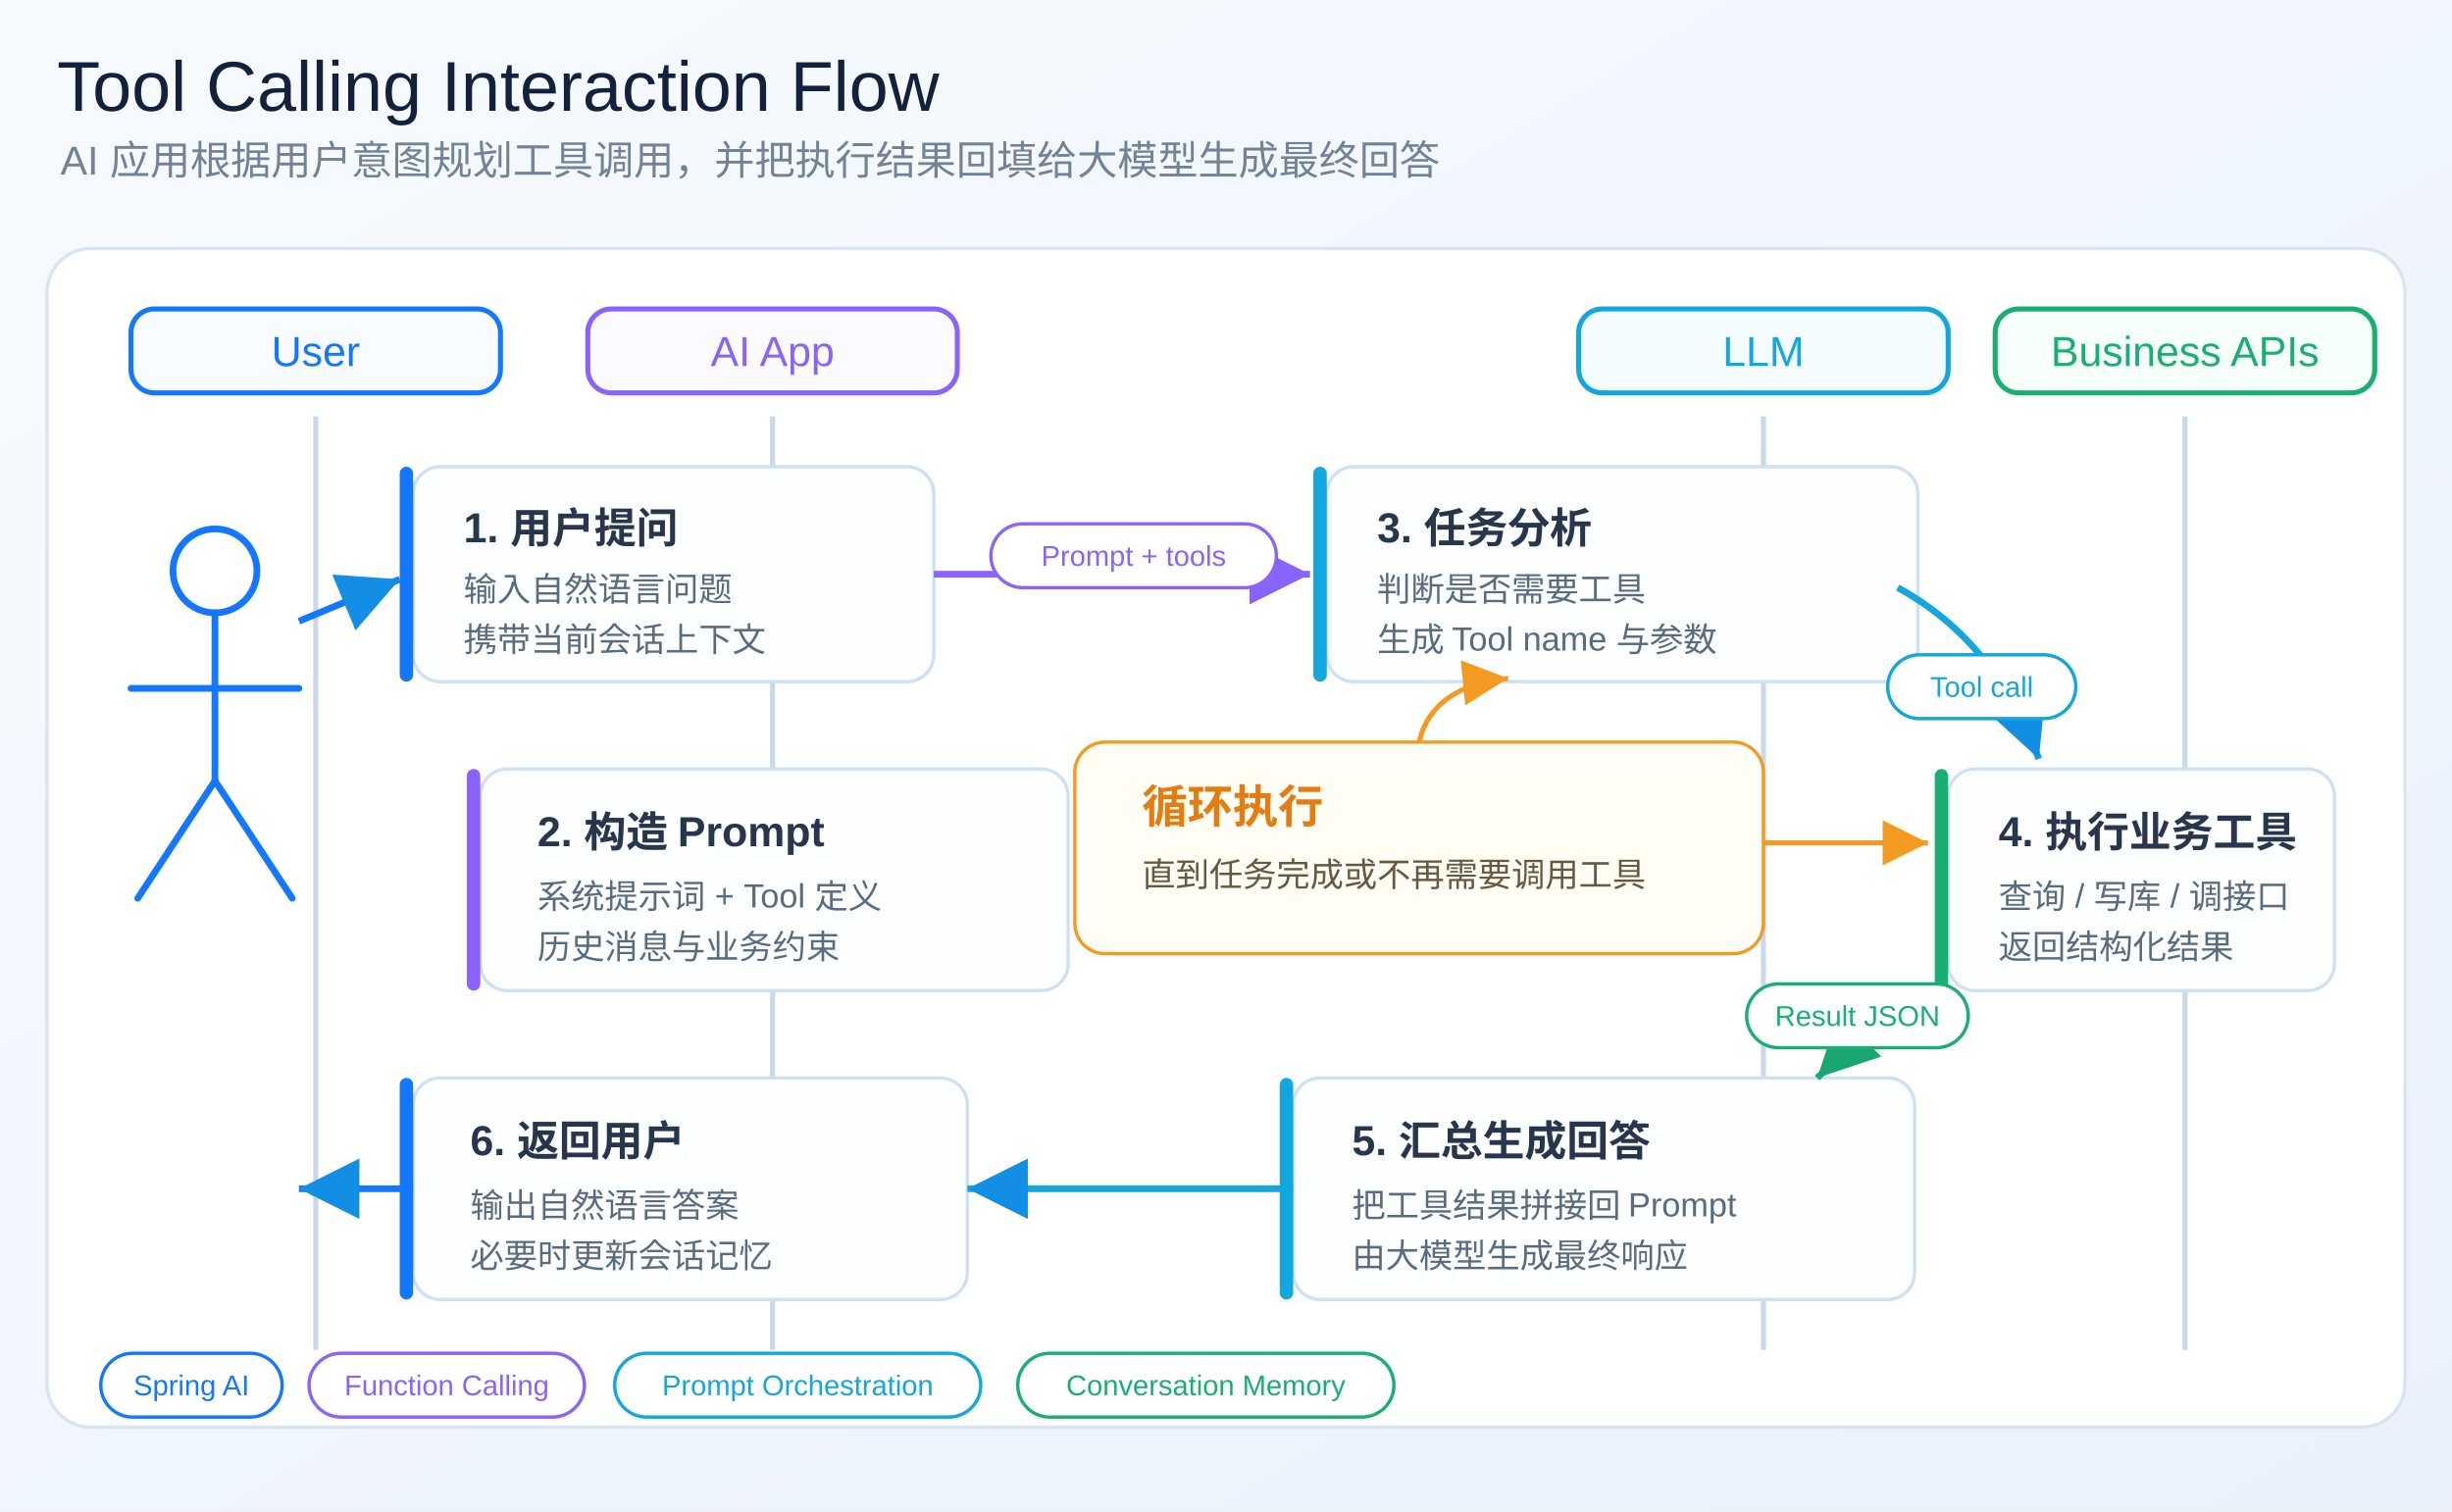
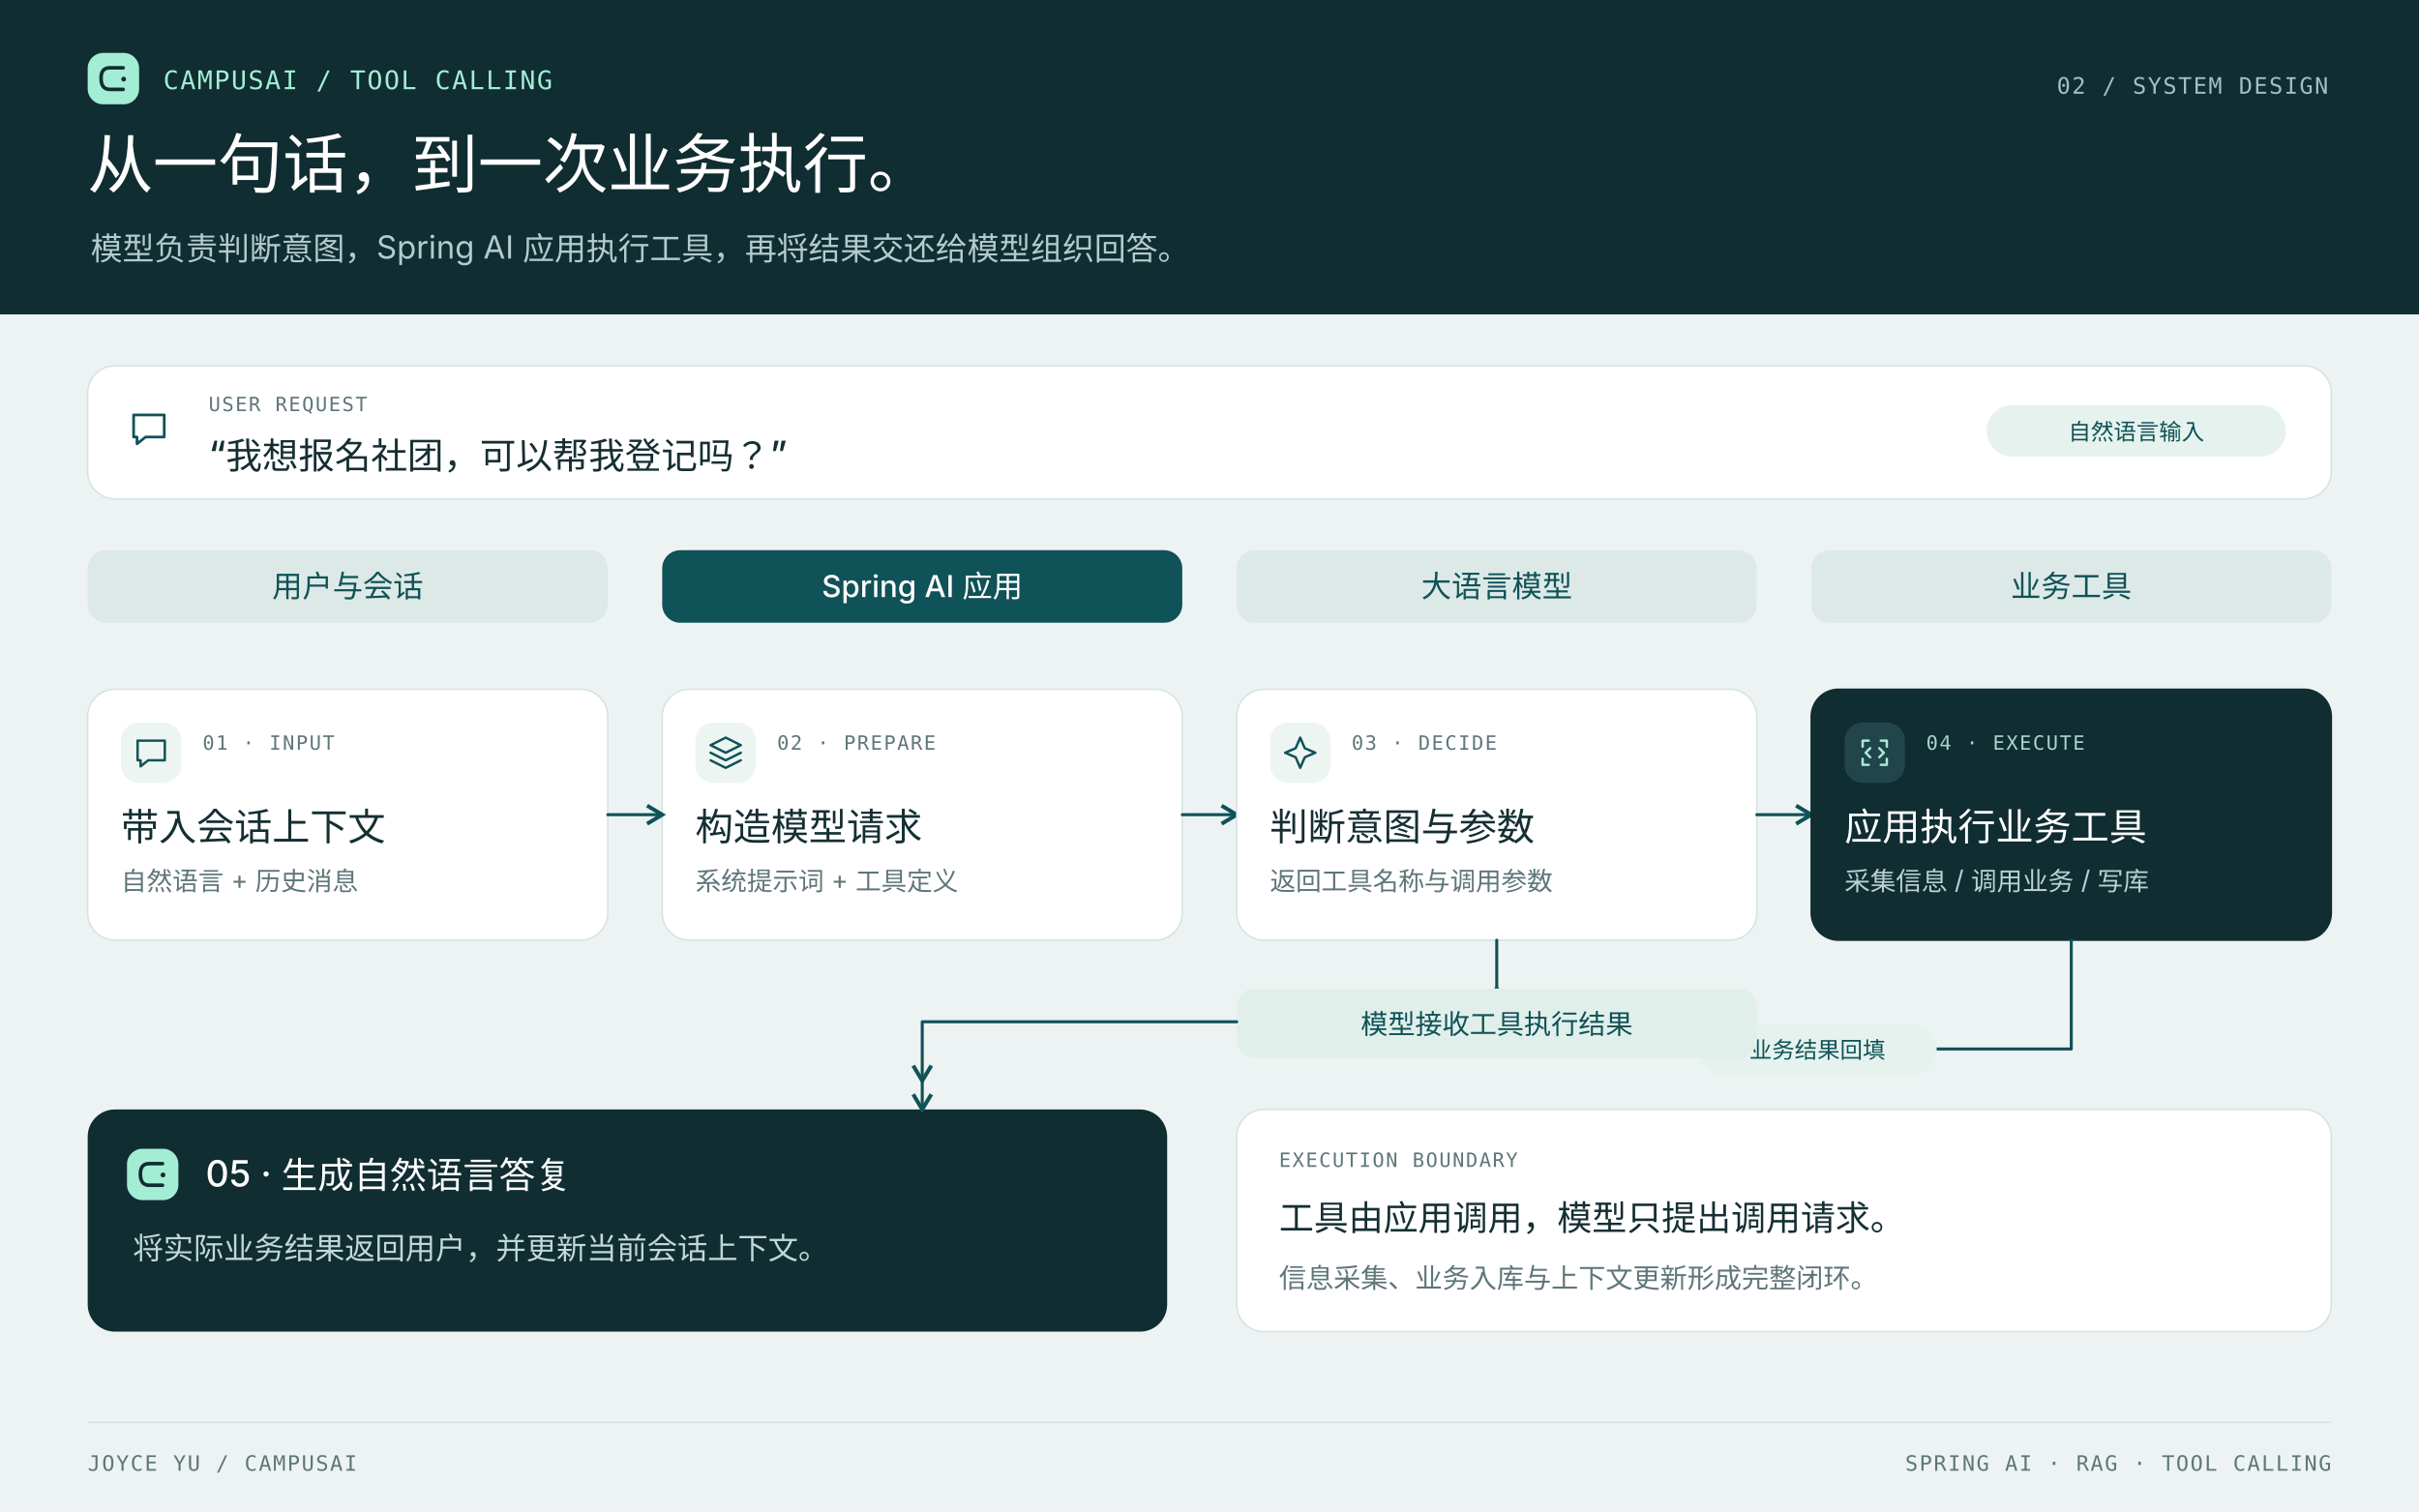
- <svg xmlns="http://www.w3.org/2000/svg" width="1460" height="900" viewBox="0 0 1460 900" role="img" aria-labelledby="title desc">
+ <svg xmlns="http://www.w3.org/2000/svg" width="1600" height="1000" viewBox="0 0 1600 1000" role="img" aria-labelledby="title desc">
  <defs>
-     <linearGradient id="bg" x1="0" y1="0" x2="1" y2="1">
-       <stop offset="0" stop-color="#f7fbff" />
-       <stop offset="1" stop-color="#eaf1fb" />
+     <linearGradient id="wash" x1="0" y1="0" x2="1" y2="1">
+       <stop stop-color="#dcebe8" />
+       <stop offset=".6" stop-color="#e9f1f2" />
+       <stop offset="1" stop-color="#c3d7e5" />
    </linearGradient>
-     <marker id="arrowBlue" markerWidth="13" markerHeight="13" refX="11" refY="6.5" orient="auto">
-       <path d="M2 2 L11 6.5 L2 11 Z" fill="#138ee5" />
-     </marker>
-     <marker id="arrowPurple" markerWidth="13" markerHeight="13" refX="11" refY="6.5" orient="auto">
-       <path d="M2 2 L11 6.5 L2 11 Z" fill="#8a63ff" />
-     </marker>
-     <marker id="arrowGreen" markerWidth="13" markerHeight="13" refX="11" refY="6.5" orient="auto">
-       <path d="M2 2 L11 6.5 L2 11 Z" fill="#19a76f" />
-     </marker>
-     <marker id="arrowOrange" markerWidth="13" markerHeight="13" refX="11" refY="6.5" orient="auto">
-       <path d="M2 2 L11 6.5 L2 11 Z" fill="#f39a22" />
+     <radialGradient id="glow">
+       <stop stop-color="#a3edd5" stop-opacity=".19" />
+       <stop offset="1" stop-color="#a3edd5" stop-opacity="0" />
+     </radialGradient>
+     <filter id="shadow" x="-20%" y="-20%" width="150%" height="160%">
+       <feDropShadow dx="0" dy="18" stdDeviation="22" flood-color="#163c43" flood-opacity=".1" />
+     </filter>
+     <marker id="arrow" markerWidth="10" markerHeight="10" refX="7" refY="5" orient="auto-start-reverse">
+       <path d="M2 2L7 5L2 8" fill="none" stroke="#0f5257" stroke-width="1.3" />
    </marker>
  </defs>
-   <rect width="1460" height="900" fill="url(#bg)" />
-   <text x="34" y="66" fill="#14213d" font-family="Arial, sans-serif" font-size="42" font-weight="400">Tool Calling Interaction Flow</text>
-   <text x="36" y="104" fill="#718299" font-family="Arial, sans-serif" font-size="24">AI 应用根据用户意图规划工具调用，并把执行结果回填给大模型生成最终回答</text>
-   <rect x="28" y="148" width="1404" height="702" rx="26" fill="#ffffff" stroke="#d9e4f2" stroke-width="2" />
-   <g font-family="Arial, sans-serif">
-     <rect x="78" y="184" width="220" height="50" rx="14" fill="#f8fbff" stroke="#1378ff" stroke-width="3" />
-     <text x="188" y="218" text-anchor="middle" fill="#1378ff" font-size="25">User</text>
-     <rect x="350" y="184" width="220" height="50" rx="14" fill="#fbfaff" stroke="#8a63ff" stroke-width="3" />
-     <text x="460" y="218" text-anchor="middle" fill="#8a63ff" font-size="25">AI App</text>
-     <rect x="940" y="184" width="220" height="50" rx="14" fill="#f4fcff" stroke="#13a6df" stroke-width="3" />
-     <text x="1050" y="218" text-anchor="middle" fill="#13a6df" font-size="25">LLM</text>
-     <rect x="1188" y="184" width="226" height="50" rx="14" fill="#f6fff9" stroke="#19af72" stroke-width="3" />
-     <text x="1301" y="218" text-anchor="middle" fill="#19af72" font-size="25">Business APIs</text>
-     <g stroke="#c9d8ea" stroke-width="3">
-       <line x1="188" y1="248" x2="188" y2="804" />
-       <line x1="460" y1="248" x2="460" y2="804" />
-       <line x1="1050" y1="248" x2="1050" y2="804" />
-       <line x1="1301" y1="248" x2="1301" y2="804" />
+   <g font-family="Geist, -apple-system, BlinkMacSystemFont, 'PingFang SC', 'Microsoft YaHei', sans-serif">
+     <g data-layer="background" data-at="0" data-style="none">
+       <rect x="0" y="0" width="1600" height="1000" rx="0" fill="#edf3f3" stroke="none" />
+       <rect x="0" y="0" width="1600" height="208" rx="0" fill="#102d31" stroke="none" />
+       <g transform="translate(58 35)">
+         <rect x="0" y="0" width="34" height="34" rx="10.2" fill="#a3edd5" stroke="none" />
+         <path d="M23.46 9.86H14.62Q8.84 9.86 8.84 16.66Q8.84 24.14 14.62 24.14H23.46" stroke="#102d31" stroke-width="2.38" fill="none" stroke-linecap="round" stroke-linejoin="round" />
+         <circle cx="23.8" cy="17.34" r="1.598" fill="#102d31" />
+       </g>
+       <text x="108" y="59" font-size="17" fill="#a3edd5" font-weight="400" font-family="SFMono-Regular, Menlo, monospace" letter-spacing="1">CAMPUSAI / TOOL CALLING</text>
+       <text x="58" y="124" font-size="43" fill="white" font-weight="500">从一句话，到一次业务执行。</text>
+       <text x="60" y="172" font-size="21" fill="#b2cbcd" font-weight="400">模型负责判断意图，Spring AI 应用执行工具，再将结果交还给模型组织回答。</text>
+       <text x="1540" y="62" font-size="15" fill="#a3bfc1" font-weight="400" text-anchor="end" font-family="SFMono-Regular, Menlo, monospace" letter-spacing="1">02 / SYSTEM DESIGN</text>
+       <path d="M58 941L1542 941" stroke="#d6e2e2" stroke-width="1" fill="none" />
+       <text x="58" y="973" font-size="14" fill="#5f7679" font-weight="400" font-family="SFMono-Regular, Menlo, monospace" letter-spacing="1">JOYCE YU  /  CAMPUSAI</text>
+       <text x="1542" y="973" font-size="14" fill="#5f7679" font-weight="400" text-anchor="end" font-family="SFMono-Regular, Menlo, monospace" letter-spacing="1">SPRING AI · RAG · TOOL CALLING</text>
    </g>
-     <g stroke="#1378ff" stroke-width="4" stroke-linecap="round">
-       <circle cx="128" cy="340" r="25" fill="none" />
-       <line x1="128" y1="365" x2="128" y2="465" />
-       <line x1="78" y1="410" x2="178" y2="410" />
-       <line x1="128" y1="465" x2="82" y2="535" />
-       <line x1="128" y1="465" x2="174" y2="535" />
+     <g data-layer="request" data-at="0.3" data-style="up">
+       <rect x="58" y="242" width="1484" height="88" rx="18" fill="white" stroke="#d6e2e2" />
+       <g transform="translate(85 270) scale(1.125)" fill="none" stroke="#0f5257" stroke-width="1.6" stroke-linecap="round" stroke-linejoin="round">
+         <path d="M3 4H21V17H10L5 21V17H3Z" />
+       </g>
+       <text x="138" y="272" font-size="13" fill="#5f7679" font-weight="400" font-family="SFMono-Regular, Menlo, monospace" letter-spacing="1">USER REQUEST</text>
+       <text x="138" y="309" font-size="24" fill="#152f33" font-weight="500">“我想报名社团，可以帮我登记吗？”</text>
+       <rect x="1314" y="268" width="198" height="34" rx="17" fill="#e6f2ee" stroke="none" />
+       <text x="1413" y="291" font-size="15" fill="#0f5257" font-weight="500" text-anchor="middle">自然语言输入</text>
    </g>
-     <g>
-       <rect x="246" y="278" width="310" height="128" rx="16" fill="#fcfeff" stroke="#cfe0f2" stroke-width="2" />
-       <rect x="238" y="278" width="8" height="128" rx="4" fill="#1378ff" />
-       <text x="276" y="323" fill="#27364d" font-size="25" font-weight="700">1. 用户提问</text>
-       <text x="276" y="358" fill="#596b80" font-size="20">输入自然语言问题</text>
-       <text x="276" y="388" fill="#596b80" font-size="20">携带当前会话上下文</text>
+     <g data-layer="lanes" data-at="0.6" data-style="up">
+       <rect x="58" y="364" width="344" height="48" rx="12" fill="#dde9e7" stroke="none" />
+       <text x="230" y="395" font-size="20" fill="#0f5257" font-weight="500" text-anchor="middle">用户与会话</text>
+       <rect x="438" y="364" width="344" height="48" rx="12" fill="#0f5257" stroke="none" />
+       <text x="610" y="395" font-size="20" fill="white" font-weight="500" text-anchor="middle">Spring AI 应用</text>
+       <rect x="818" y="364" width="344" height="48" rx="12" fill="#dde9e7" stroke="none" />
+       <text x="990" y="395" font-size="20" fill="#0f5257" font-weight="500" text-anchor="middle">大语言模型</text>
+       <rect x="1198" y="364" width="344" height="48" rx="12" fill="#dde9e7" stroke="none" />
+       <text x="1370" y="395" font-size="20" fill="#0f5257" font-weight="500" text-anchor="middle">业务工具</text>
    </g>
-     <g>
-       <rect x="286" y="458" width="350" height="132" rx="16" fill="#fcfeff" stroke="#cfe0f2" stroke-width="2" />
-       <rect x="278" y="458" width="8" height="132" rx="4" fill="#8a63ff" />
-       <text x="320" y="504" fill="#27364d" font-size="25" font-weight="700">2. 构造 Prompt</text>
-       <text x="320" y="541" fill="#596b80" font-size="20">系统提示词 + Tool 定义</text>
-       <text x="320" y="571" fill="#596b80" font-size="20">历史消息与业务约束</text>
+     <g data-layer="prompt" data-at="1" data-style="up">
+       <rect x="58" y="456" width="344" height="166" rx="18" fill="white" stroke="#d6e2e2" />
+       <rect x="80" y="478" width="40" height="40" rx="12" fill="#edf5f2" stroke="none" />
+       <g transform="translate(88 486) scale(1)" fill="none" stroke="#0f5257" stroke-width="1.6" stroke-linecap="round" stroke-linejoin="round">
+         <path d="M3 4H21V17H10L5 21V17H3Z" />
+       </g>
+       <text x="134" y="496" font-size="13" fill="#5f7679" font-weight="400" font-family="SFMono-Regular, Menlo, monospace" letter-spacing="1">01 · INPUT</text>
+       <text x="80" y="556" font-size="25" fill="#152f33" font-weight="500">带入会话上下文</text>
+       <text x="80" y="589" font-size="17" fill="#5f7679" font-weight="400">自然语言 + 历史消息</text>
+       <rect x="438" y="456" width="344" height="166" rx="18" fill="white" stroke="#d6e2e2" />
+       <rect x="460" y="478" width="40" height="40" rx="12" fill="#edf5f2" stroke="none" />
+       <g transform="translate(468 486) scale(1)" fill="none" stroke="#0f5257" stroke-width="1.6" stroke-linecap="round" stroke-linejoin="round">
+         <path d="M2 7L12 2L22 7L12 12ZM2 12L12 17L22 12M2 17L12 22L22 17" />
+       </g>
+       <text x="514" y="496" font-size="13" fill="#5f7679" font-weight="400" font-family="SFMono-Regular, Menlo, monospace" letter-spacing="1">02 · PREPARE</text>
+       <text x="460" y="556" font-size="25" fill="#152f33" font-weight="500">构造模型请求</text>
+       <text x="460" y="589" font-size="17" fill="#5f7679" font-weight="400">系统提示词 + 工具定义</text>
    </g>
-     <g>
-       <rect x="790" y="278" width="352" height="128" rx="16" fill="#fcfeff" stroke="#cfe0f2" stroke-width="2" />
-       <rect x="782" y="278" width="8" height="128" rx="4" fill="#13a6df" />
-       <text x="820" y="323" fill="#27364d" font-size="25" font-weight="700">3. 任务分析</text>
-       <text x="820" y="358" fill="#596b80" font-size="20">判断是否需要工具</text>
-       <text x="820" y="388" fill="#596b80" font-size="20">生成 Tool name 与参数</text>
+     <g data-layer="intent" data-at="1.8" data-style="up">
+       <path d="M402 539L438 539" stroke="#0f5257" stroke-width="2" fill="none" stroke-linecap="round" stroke-linejoin="round" marker-end="url(#arrow)" />
+       <path d="M782 539L818 539" stroke="#0f5257" stroke-width="2" fill="none" stroke-linecap="round" stroke-linejoin="round" marker-end="url(#arrow)" />
+       <rect x="818" y="456" width="344" height="166" rx="18" fill="white" stroke="#d6e2e2" />
+       <rect x="840" y="478" width="40" height="40" rx="12" fill="#edf5f2" stroke="none" />
+       <g transform="translate(848 486) scale(1)" fill="none" stroke="#0f5257" stroke-width="1.6" stroke-linecap="round" stroke-linejoin="round">
+         <path d="M12 2L15 9L22 12L15 15L12 22L9 15L2 12L9 9Z" />
+       </g>
+       <text x="894" y="496" font-size="13" fill="#5f7679" font-weight="400" font-family="SFMono-Regular, Menlo, monospace" letter-spacing="1">03 · DECIDE</text>
+       <text x="840" y="556" font-size="25" fill="#152f33" font-weight="500">判断意图与参数</text>
+       <text x="840" y="589" font-size="17" fill="#5f7679" font-weight="400">返回工具名称与调用参数</text>
+       <path d="M1162 539L1198 539" stroke="#0f5257" stroke-width="2" fill="none" stroke-linecap="round" stroke-linejoin="round" marker-end="url(#arrow)" />
+       <rect x="1198" y="456" width="344" height="166" rx="18" fill="#102d31" stroke="#102d31" />
+       <rect x="1220" y="478" width="40" height="40" rx="12" fill="#21454a" stroke="none" />
+       <g transform="translate(1228 486) scale(1)" fill="none" stroke="#a3edd5" stroke-width="1.6" stroke-linecap="round" stroke-linejoin="round">
+         <path d="M8 4H4V8M16 4H20V8M4 16V20H8M20 16V20H16M9 9L6 12L9 15M15 9L18 12L15 15" />
+       </g>
+       <text x="1274" y="496" font-size="13" fill="#acd4cc" font-weight="400" font-family="SFMono-Regular, Menlo, monospace" letter-spacing="1">04 · EXECUTE</text>
+       <text x="1220" y="556" font-size="25" fill="white" font-weight="500">应用执行业务工具</text>
+       <text x="1220" y="589" font-size="17" fill="#b9d1d0" font-weight="400">采集信息 / 调用业务 / 写库</text>
    </g>
-     <g>
-       <rect x="1160" y="458" width="230" height="132" rx="16" fill="#fcfeff" stroke="#cfe0f2" stroke-width="2" />
-       <rect x="1152" y="458" width="8" height="132" rx="4" fill="#19af72" />
-       <text x="1190" y="504" fill="#27364d" font-size="25" font-weight="700">4. 执行业务工具</text>
-       <text x="1190" y="541" fill="#596b80" font-size="20">查询 / 写库 / 调接口</text>
-       <text x="1190" y="571" fill="#596b80" font-size="20">返回结构化结果</text>
+     <g data-layer="return" data-at="2.8" data-style="up">
+       <path d="M1370 622V694H990V654" stroke="#0f5257" stroke-width="2" fill="none" stroke-linecap="round" stroke-linejoin="round" marker-end="url(#arrow)" />
+       <rect x="1123" y="677" width="158" height="34" rx="17" fill="#e6f2ee" stroke="none" />
+       <text x="1202" y="700" font-size="15" fill="#0f5257" font-weight="500" text-anchor="middle">业务结果回填</text>
+       <path d="M990 622V654" stroke="#0f5257" stroke-width="2" fill="none" stroke-linecap="round" stroke-linejoin="round" />
+       <rect x="818" y="654" width="344" height="46" rx="12" fill="#e1efea" stroke="none" />
+       <text x="990" y="684" font-size="18" fill="#0f5257" font-weight="500" text-anchor="middle">模型接收工具执行结果</text>
+       <path d="M818 676H610V715" stroke="#0f5257" stroke-width="2" fill="none" stroke-linecap="round" stroke-linejoin="round" marker-end="url(#arrow)" />
    </g>
-     <g>
-       <rect x="770" y="642" width="370" height="132" rx="16" fill="#fcfeff" stroke="#cfe0f2" stroke-width="2" />
-       <rect x="762" y="642" width="8" height="132" rx="4" fill="#13a6df" />
-       <text x="805" y="688" fill="#27364d" font-size="25" font-weight="700">5. 汇总生成回答</text>
-       <text x="805" y="725" fill="#596b80" font-size="20">把工具结果拼接回 Prompt</text>
-       <text x="805" y="755" fill="#596b80" font-size="20">由大模型生成最终响应</text>
-     </g>
-     <g>
-       <rect x="246" y="642" width="330" height="132" rx="16" fill="#fcfeff" stroke="#cfe0f2" stroke-width="2" />
-       <rect x="238" y="642" width="8" height="132" rx="4" fill="#1378ff" />
-       <text x="280" y="688" fill="#27364d" font-size="25" font-weight="700">6. 返回用户</text>
-       <text x="280" y="725" fill="#596b80" font-size="20">输出自然语言答案</text>
-       <text x="280" y="755" fill="#596b80" font-size="20">必要时更新会话记忆</text>
-     </g>
-     <g>
-       <rect x="640" y="442" width="410" height="126" rx="18" fill="#fffdf4" stroke="#f39a22" stroke-width="2" />
-       <text x="680" y="490" fill="#e47c12" font-size="27" font-weight="700">循环执行</text>
-       <text x="680" y="528" fill="#675841" font-size="20">直到任务完成或不再需要调用工具</text>
-     </g>
-     <line x1="178" y1="370" x2="238" y2="345" stroke="#1378ff" stroke-width="4" marker-end="url(#arrowBlue)" />
-     <line x1="556" y1="342" x2="780" y2="342" stroke="#8a63ff" stroke-width="4" marker-end="url(#arrowPurple)" />
-     <rect x="590" y="312" width="170" height="38" rx="19" fill="#ffffff" stroke="#8a63ff" stroke-width="2" />
-     <text x="675" y="337" text-anchor="middle" fill="#8a63ff" font-size="17">Prompt + tools</text>
-     <path d="M1130 350 C1170 372 1196 405 1214 452" fill="none" stroke="#13a6df" stroke-width="4" marker-end="url(#arrowBlue)" />
-     <rect x="1124" y="390" width="112" height="38" rx="19" fill="#ffffff" stroke="#13a6df" stroke-width="2" />
-     <text x="1180" y="415" text-anchor="middle" fill="#13a6df" font-size="17">Tool call</text>
-     <path d="M1160 590 C1118 610 1100 624 1082 642" fill="none" stroke="#19af72" stroke-width="4" marker-end="url(#arrowGreen)" />
-     <rect x="1040" y="586" width="132" height="38" rx="19" fill="#ffffff" stroke="#19af72" stroke-width="2" />
-     <text x="1106" y="611" text-anchor="middle" fill="#19af72" font-size="17">Result JSON</text>
-     <line x1="770" y1="708" x2="576" y2="708" stroke="#13a6df" stroke-width="4" marker-end="url(#arrowBlue)" />
-     <line x1="246" y1="708" x2="178" y2="708" stroke="#1378ff" stroke-width="4" marker-end="url(#arrowBlue)" />
-     <line x1="1050" y1="502" x2="1148" y2="502" stroke="#f39a22" stroke-width="3" marker-end="url(#arrowOrange)" />
-     <path d="M845 442 C850 420 868 407 898 404" fill="none" stroke="#f39a22" stroke-width="3" marker-end="url(#arrowOrange)" />
-     <g font-size="17">
-       <rect x="60" y="806" width="108" height="38" rx="19" fill="#ffffff" stroke="#1378ff" stroke-width="2" />
-       <text x="114" y="831" text-anchor="middle" fill="#1378ff">Spring AI</text>
-       <rect x="184" y="806" width="164" height="38" rx="19" fill="#ffffff" stroke="#8a63ff" stroke-width="2" />
-       <text x="266" y="831" text-anchor="middle" fill="#8a63ff">Function Calling</text>
-       <rect x="366" y="806" width="218" height="38" rx="19" fill="#ffffff" stroke="#13a6df" stroke-width="2" />
-       <text x="475" y="831" text-anchor="middle" fill="#13a6df">Prompt Orchestration</text>
-       <rect x="606" y="806" width="224" height="38" rx="19" fill="#ffffff" stroke="#19af72" stroke-width="2" />
-       <text x="718" y="831" text-anchor="middle" fill="#19af72">Conversation Memory</text>
+     <g data-layer="complete" data-at="3.4" data-style="up">
+       <rect x="58" y="734" width="714" height="147" rx="18" fill="#102d31" stroke="none" />
+       <g transform="translate(84 760)">
+         <rect x="0" y="0" width="34" height="34" rx="10.2" fill="#a3edd5" stroke="none" />
+         <path d="M23.46 9.86H14.62Q8.84 9.86 8.84 16.66Q8.84 24.14 14.62 24.14H23.46" stroke="#102d31" stroke-width="2.38" fill="none" stroke-linecap="round" stroke-linejoin="round" />
+         <circle cx="23.8" cy="17.34" r="1.598" fill="#102d31" />
+       </g>
+       <text x="136" y="785" font-size="24" fill="white" font-weight="500">05 · 生成自然语言答复</text>
+       <text x="88" y="833" font-size="20" fill="#c1d8d6" font-weight="400">将实际业务结果返回用户，并更新当前会话上下文。</text>
+       <path d="M610 715V734" stroke="#0f5257" stroke-width="2" fill="none" stroke-linecap="round" stroke-linejoin="round" marker-end="url(#arrow)" />
+       <rect x="818" y="734" width="724" height="147" rx="18" fill="white" stroke="#d6e2e2" />
+       <text x="846" y="772" font-size="13" fill="#5f7679" font-weight="400" font-family="SFMono-Regular, Menlo, monospace" letter-spacing="1">EXECUTION BOUNDARY</text>
+       <text x="846" y="814" font-size="23" fill="#152f33" font-weight="500">工具由应用调用，模型只提出调用请求。</text>
+       <text x="846" y="852" font-size="18" fill="#5f7679" font-weight="400">信息采集、业务入库与上下文更新形成完整闭环。</text>
    </g>
  </g>
</svg>
